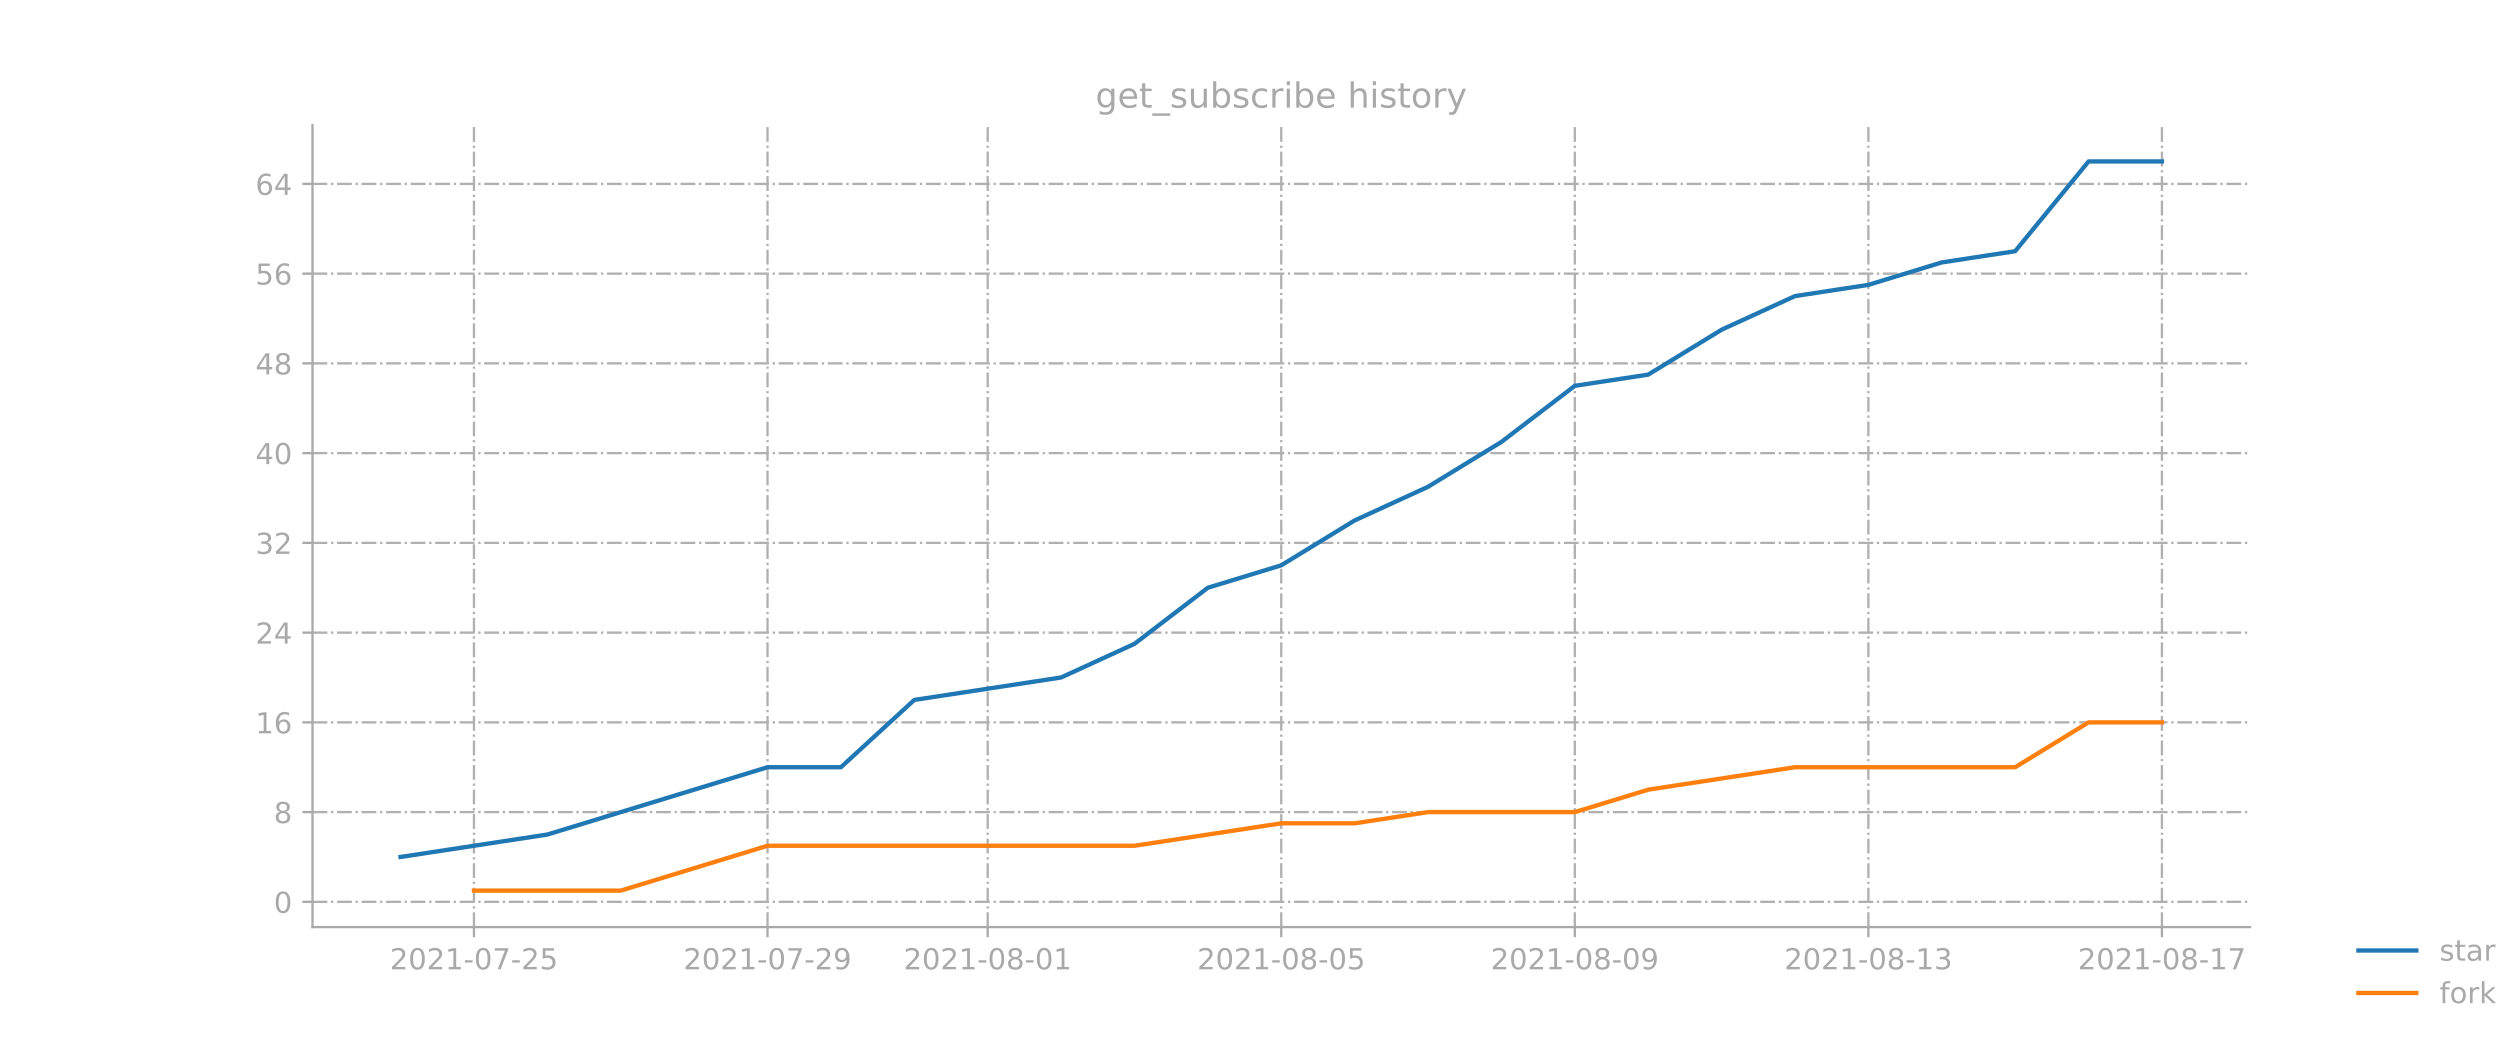
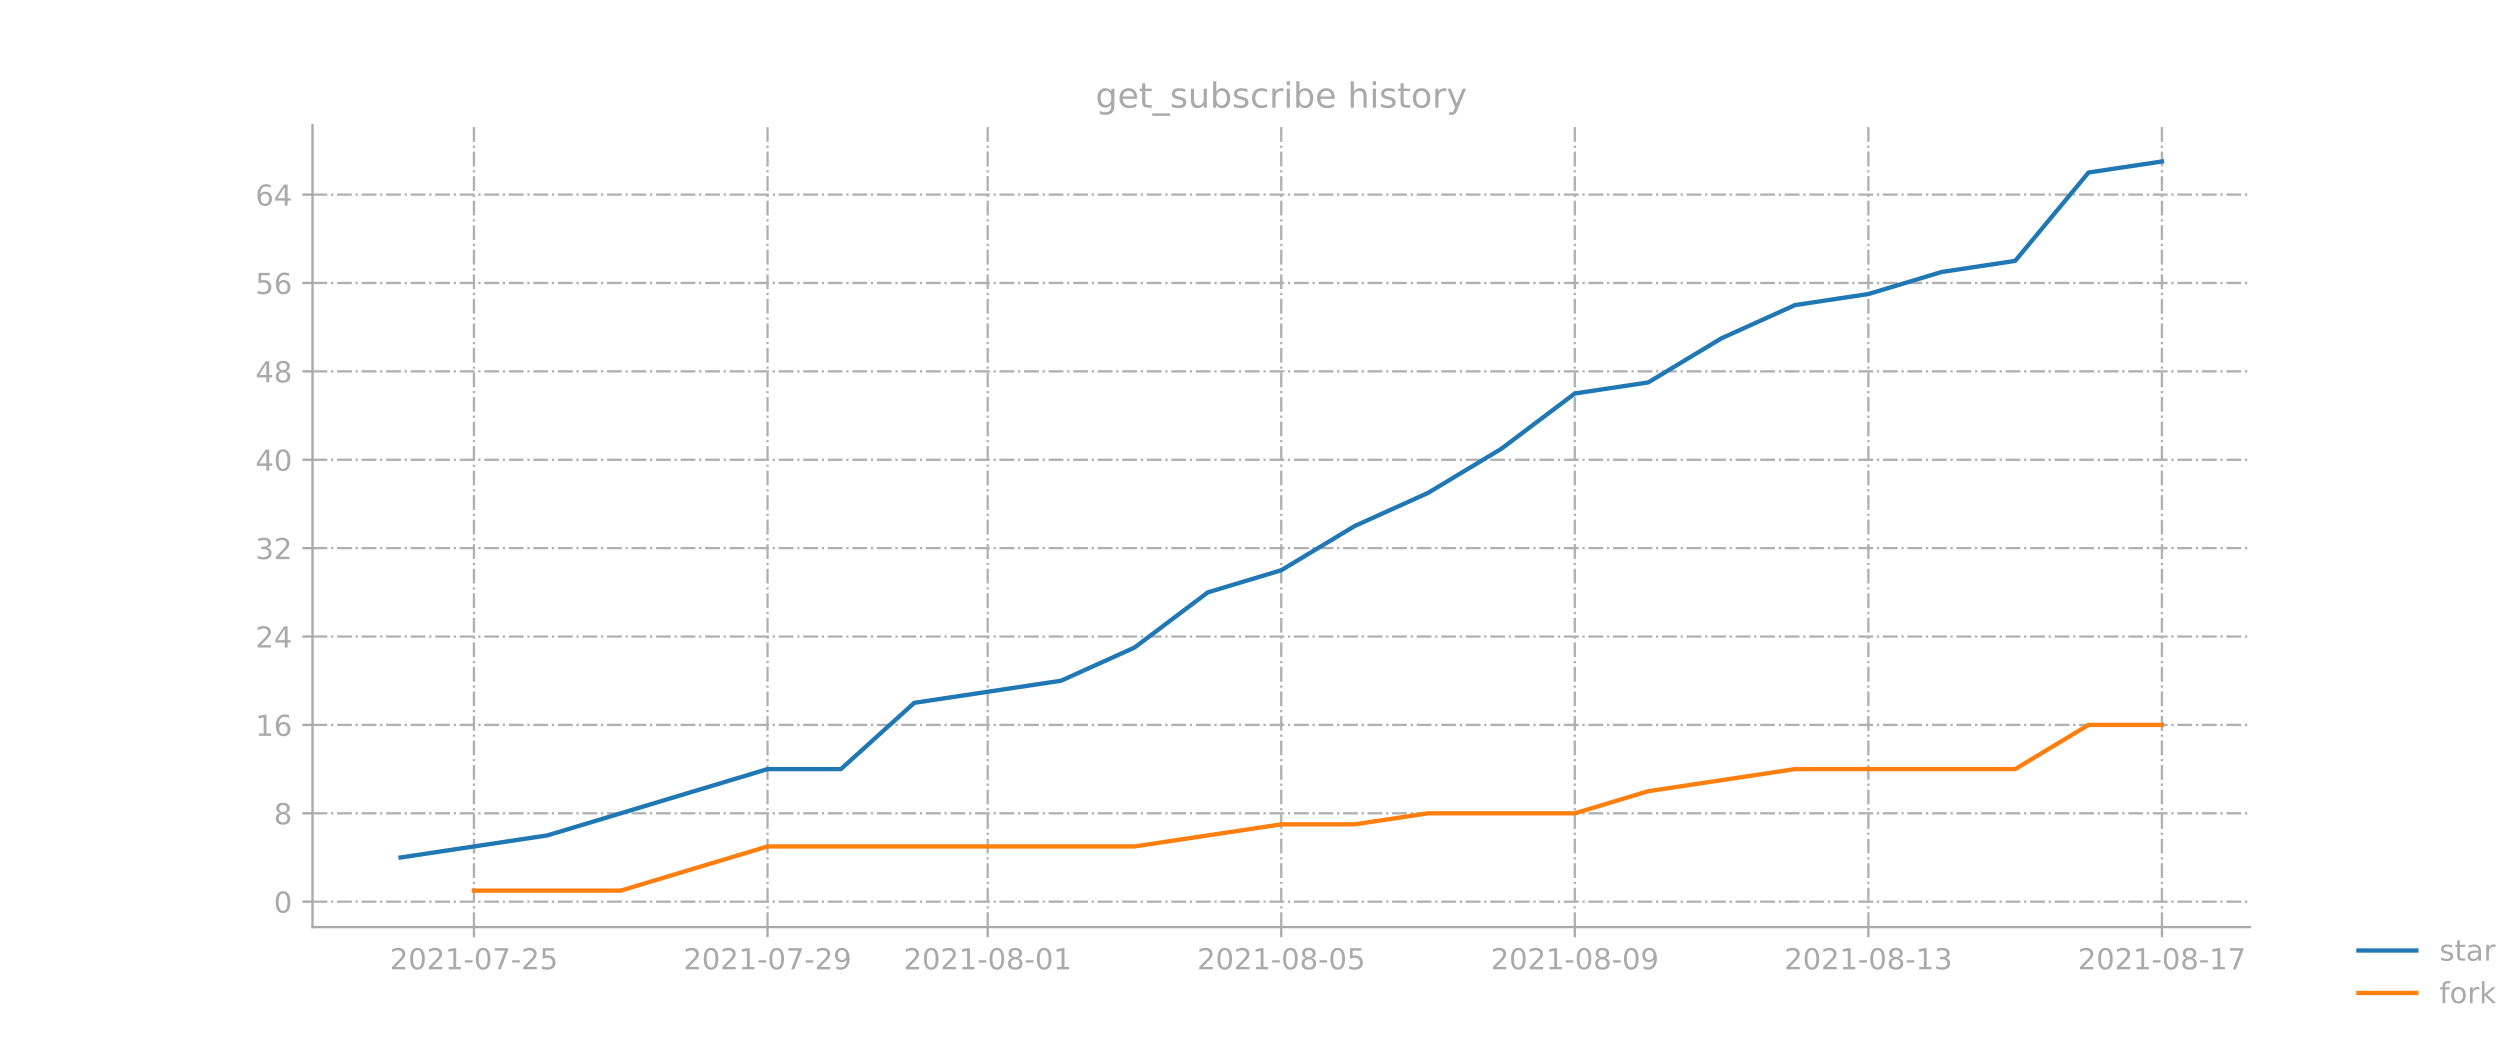
<svg xmlns="http://www.w3.org/2000/svg" xmlns:xlink="http://www.w3.org/1999/xlink" height="360pt" version="1.1" viewBox="0 0 864 360" width="864pt">
  <defs>
    <style type="text/css">*{stroke-linecap:butt;stroke-linejoin:round;}</style>
  </defs>
  <g id="figure_1">
    <g id="patch_1">
      <path d="M 0 360  L 864 360  L 864 0  L 0 0  z " style="fill:none;opacity:0;" />
    </g>
    <g id="axes_1">
      <g id="patch_2">
        <path d="M 108 320.4  L 777.6 320.4  L 777.6 43.2  L 108 43.2  z " style="fill:none;opacity:0;" />
      </g>
      <g id="matplotlib.axis_1">
        <g id="xtick_1">
          <g id="line2d_1">
-             <path clip-path="url(#p6b47baeb30)" d="M 163.8 320.4  L 163.8 43.2  " style="fill:none;stroke:#b0b0b0;stroke-dasharray:5.12,1.28,0.8,1.28;stroke-dashoffset:0;stroke-width:0.8;" />
+             <path clip-path="url(#pc9c71b99e2)" d="M 163.8 320.4  L 163.8 43.2  " style="fill:none;stroke:#b0b0b0;stroke-dasharray:5.12,1.28,0.8,1.28;stroke-dashoffset:0;stroke-width:0.8;" />
          </g>
          <g id="line2d_2">
            <defs>
-               <path d="M 0 0  L 0 3.5  " id="m89be6cec05" style="stroke:#a9a9a9;stroke-width:0.8;" />
+               <path d="M 0 0  L 0 3.5  " id="m4a6a5d52b1" style="stroke:#a9a9a9;stroke-width:0.8;" />
            </defs>
            <g>
-               <use style="fill:#a9a9a9;stroke:#a9a9a9;stroke-width:0.8;" x="163.8" xlink:href="#m89be6cec05" y="320.4" />
+               <use style="fill:#a9a9a9;stroke:#a9a9a9;stroke-width:0.8;" x="163.8" xlink:href="#m4a6a5d52b1" y="320.4" />
            </g>
          </g>
          <g id="text_1">
            <g style="fill:#a9a9a9;" transform="translate(134.7422 334.9984)scale(0.1 -0.1)">
              <defs>
                <path d="M 1228 531  L 3431 531  L 3431 0  L 469 0  L 469 531  Q 828 903 1448 1529  Q 2069 2156 2228 2338  Q 2531 2678 2651 2914  Q 2772 3150 2772 3378  Q 2772 3750 2511 3984  Q 2250 4219 1831 4219  Q 1534 4219 1204 4116  Q 875 4013 500 3803  L 500 4441  Q 881 4594 1212 4672  Q 1544 4750 1819 4750  Q 2544 4750 2975 4387  Q 3406 4025 3406 3419  Q 3406 3131 3298 2873  Q 3191 2616 2906 2266  Q 2828 2175 2409 1742  Q 1991 1309 1228 531  z " id="DejaVuSans-32" transform="scale(0.015625)" />
                <path d="M 2034 4250  Q 1547 4250 1301 3770  Q 1056 3291 1056 2328  Q 1056 1369 1301 889  Q 1547 409 2034 409  Q 2525 409 2770 889  Q 3016 1369 3016 2328  Q 3016 3291 2770 3770  Q 2525 4250 2034 4250  z M 2034 4750  Q 2819 4750 3233 4129  Q 3647 3509 3647 2328  Q 3647 1150 3233 529  Q 2819 -91 2034 -91  Q 1250 -91 836 529  Q 422 1150 422 2328  Q 422 3509 836 4129  Q 1250 4750 2034 4750  z " id="DejaVuSans-30" transform="scale(0.015625)" />
                <path d="M 794 531  L 1825 531  L 1825 4091  L 703 3866  L 703 4441  L 1819 4666  L 2450 4666  L 2450 531  L 3481 531  L 3481 0  L 794 0  L 794 531  z " id="DejaVuSans-31" transform="scale(0.015625)" />
                <path d="M 313 2009  L 1997 2009  L 1997 1497  L 313 1497  L 313 2009  z " id="DejaVuSans-2d" transform="scale(0.015625)" />
                <path d="M 525 4666  L 3525 4666  L 3525 4397  L 1831 0  L 1172 0  L 2766 4134  L 525 4134  L 525 4666  z " id="DejaVuSans-37" transform="scale(0.015625)" />
                <path d="M 691 4666  L 3169 4666  L 3169 4134  L 1269 4134  L 1269 2991  Q 1406 3038 1543 3061  Q 1681 3084 1819 3084  Q 2600 3084 3056 2656  Q 3513 2228 3513 1497  Q 3513 744 3044 326  Q 2575 -91 1722 -91  Q 1428 -91 1123 -41  Q 819 9 494 109  L 494 744  Q 775 591 1075 516  Q 1375 441 1709 441  Q 2250 441 2565 725  Q 2881 1009 2881 1497  Q 2881 1984 2565 2268  Q 2250 2553 1709 2553  Q 1456 2553 1204 2497  Q 953 2441 691 2322  L 691 4666  z " id="DejaVuSans-35" transform="scale(0.015625)" />
              </defs>
              <use xlink:href="#DejaVuSans-32" />
              <use x="63.623" xlink:href="#DejaVuSans-30" />
              <use x="127.246" xlink:href="#DejaVuSans-32" />
              <use x="190.869" xlink:href="#DejaVuSans-31" />
              <use x="254.492" xlink:href="#DejaVuSans-2d" />
              <use x="290.576" xlink:href="#DejaVuSans-30" />
              <use x="354.199" xlink:href="#DejaVuSans-37" />
              <use x="417.822" xlink:href="#DejaVuSans-2d" />
              <use x="453.906" xlink:href="#DejaVuSans-32" />
              <use x="517.529" xlink:href="#DejaVuSans-35" />
            </g>
          </g>
        </g>
        <g id="xtick_2">
          <g id="line2d_3">
-             <path clip-path="url(#p6b47baeb30)" d="M 265.255 320.4  L 265.255 43.2  " style="fill:none;stroke:#b0b0b0;stroke-dasharray:5.12,1.28,0.8,1.28;stroke-dashoffset:0;stroke-width:0.8;" />
+             <path clip-path="url(#pc9c71b99e2)" d="M 265.255 320.4  L 265.255 43.2  " style="fill:none;stroke:#b0b0b0;stroke-dasharray:5.12,1.28,0.8,1.28;stroke-dashoffset:0;stroke-width:0.8;" />
          </g>
          <g id="line2d_4">
            <g>
-               <use style="fill:#a9a9a9;stroke:#a9a9a9;stroke-width:0.8;" x="265.255" xlink:href="#m89be6cec05" y="320.4" />
+               <use style="fill:#a9a9a9;stroke:#a9a9a9;stroke-width:0.8;" x="265.255" xlink:href="#m4a6a5d52b1" y="320.4" />
            </g>
          </g>
          <g id="text_2">
            <g style="fill:#a9a9a9;" transform="translate(236.1967 334.9984)scale(0.1 -0.1)">
              <defs>
                <path d="M 703 97  L 703 672  Q 941 559 1184 500  Q 1428 441 1663 441  Q 2288 441 2617 861  Q 2947 1281 2994 2138  Q 2813 1869 2534 1725  Q 2256 1581 1919 1581  Q 1219 1581 811 2004  Q 403 2428 403 3163  Q 403 3881 828 4315  Q 1253 4750 1959 4750  Q 2769 4750 3195 4129  Q 3622 3509 3622 2328  Q 3622 1225 3098 567  Q 2575 -91 1691 -91  Q 1453 -91 1209 -44  Q 966 3 703 97  z M 1959 2075  Q 2384 2075 2632 2365  Q 2881 2656 2881 3163  Q 2881 3666 2632 3958  Q 2384 4250 1959 4250  Q 1534 4250 1286 3958  Q 1038 3666 1038 3163  Q 1038 2656 1286 2365  Q 1534 2075 1959 2075  z " id="DejaVuSans-39" transform="scale(0.015625)" />
              </defs>
              <use xlink:href="#DejaVuSans-32" />
              <use x="63.623" xlink:href="#DejaVuSans-30" />
              <use x="127.246" xlink:href="#DejaVuSans-32" />
              <use x="190.869" xlink:href="#DejaVuSans-31" />
              <use x="254.492" xlink:href="#DejaVuSans-2d" />
              <use x="290.576" xlink:href="#DejaVuSans-30" />
              <use x="354.199" xlink:href="#DejaVuSans-37" />
              <use x="417.822" xlink:href="#DejaVuSans-2d" />
              <use x="453.906" xlink:href="#DejaVuSans-32" />
              <use x="517.529" xlink:href="#DejaVuSans-39" />
            </g>
          </g>
        </g>
        <g id="xtick_3">
          <g id="line2d_5">
-             <path clip-path="url(#p6b47baeb30)" d="M 341.345 320.4  L 341.345 43.2  " style="fill:none;stroke:#b0b0b0;stroke-dasharray:5.12,1.28,0.8,1.28;stroke-dashoffset:0;stroke-width:0.8;" />
+             <path clip-path="url(#pc9c71b99e2)" d="M 341.345 320.4  L 341.345 43.2  " style="fill:none;stroke:#b0b0b0;stroke-dasharray:5.12,1.28,0.8,1.28;stroke-dashoffset:0;stroke-width:0.8;" />
          </g>
          <g id="line2d_6">
            <g>
-               <use style="fill:#a9a9a9;stroke:#a9a9a9;stroke-width:0.8;" x="341.345" xlink:href="#m89be6cec05" y="320.4" />
+               <use style="fill:#a9a9a9;stroke:#a9a9a9;stroke-width:0.8;" x="341.345" xlink:href="#m4a6a5d52b1" y="320.4" />
            </g>
          </g>
          <g id="text_3">
            <g style="fill:#a9a9a9;" transform="translate(312.2876 334.9984)scale(0.1 -0.1)">
              <defs>
                <path d="M 2034 2216  Q 1584 2216 1326 1975  Q 1069 1734 1069 1313  Q 1069 891 1326 650  Q 1584 409 2034 409  Q 2484 409 2743 651  Q 3003 894 3003 1313  Q 3003 1734 2745 1975  Q 2488 2216 2034 2216  z M 1403 2484  Q 997 2584 770 2862  Q 544 3141 544 3541  Q 544 4100 942 4425  Q 1341 4750 2034 4750  Q 2731 4750 3128 4425  Q 3525 4100 3525 3541  Q 3525 3141 3298 2862  Q 3072 2584 2669 2484  Q 3125 2378 3379 2068  Q 3634 1759 3634 1313  Q 3634 634 3220 271  Q 2806 -91 2034 -91  Q 1263 -91 848 271  Q 434 634 434 1313  Q 434 1759 690 2068  Q 947 2378 1403 2484  z M 1172 3481  Q 1172 3119 1398 2916  Q 1625 2713 2034 2713  Q 2441 2713 2670 2916  Q 2900 3119 2900 3481  Q 2900 3844 2670 4047  Q 2441 4250 2034 4250  Q 1625 4250 1398 4047  Q 1172 3844 1172 3481  z " id="DejaVuSans-38" transform="scale(0.015625)" />
              </defs>
              <use xlink:href="#DejaVuSans-32" />
              <use x="63.623" xlink:href="#DejaVuSans-30" />
              <use x="127.246" xlink:href="#DejaVuSans-32" />
              <use x="190.869" xlink:href="#DejaVuSans-31" />
              <use x="254.492" xlink:href="#DejaVuSans-2d" />
              <use x="290.576" xlink:href="#DejaVuSans-30" />
              <use x="354.199" xlink:href="#DejaVuSans-38" />
              <use x="417.822" xlink:href="#DejaVuSans-2d" />
              <use x="453.906" xlink:href="#DejaVuSans-30" />
              <use x="517.529" xlink:href="#DejaVuSans-31" />
            </g>
          </g>
        </g>
        <g id="xtick_4">
          <g id="line2d_7">
-             <path clip-path="url(#p6b47baeb30)" d="M 442.8 320.4  L 442.8 43.2  " style="fill:none;stroke:#b0b0b0;stroke-dasharray:5.12,1.28,0.8,1.28;stroke-dashoffset:0;stroke-width:0.8;" />
+             <path clip-path="url(#pc9c71b99e2)" d="M 442.8 320.4  L 442.8 43.2  " style="fill:none;stroke:#b0b0b0;stroke-dasharray:5.12,1.28,0.8,1.28;stroke-dashoffset:0;stroke-width:0.8;" />
          </g>
          <g id="line2d_8">
            <g>
-               <use style="fill:#a9a9a9;stroke:#a9a9a9;stroke-width:0.8;" x="442.8" xlink:href="#m89be6cec05" y="320.4" />
+               <use style="fill:#a9a9a9;stroke:#a9a9a9;stroke-width:0.8;" x="442.8" xlink:href="#m4a6a5d52b1" y="320.4" />
            </g>
          </g>
          <g id="text_4">
            <g style="fill:#a9a9a9;" transform="translate(413.7422 334.9984)scale(0.1 -0.1)">
              <use xlink:href="#DejaVuSans-32" />
              <use x="63.623" xlink:href="#DejaVuSans-30" />
              <use x="127.246" xlink:href="#DejaVuSans-32" />
              <use x="190.869" xlink:href="#DejaVuSans-31" />
              <use x="254.492" xlink:href="#DejaVuSans-2d" />
              <use x="290.576" xlink:href="#DejaVuSans-30" />
              <use x="354.199" xlink:href="#DejaVuSans-38" />
              <use x="417.822" xlink:href="#DejaVuSans-2d" />
              <use x="453.906" xlink:href="#DejaVuSans-30" />
              <use x="517.529" xlink:href="#DejaVuSans-35" />
            </g>
          </g>
        </g>
        <g id="xtick_5">
          <g id="line2d_9">
-             <path clip-path="url(#p6b47baeb30)" d="M 544.255 320.4  L 544.255 43.2  " style="fill:none;stroke:#b0b0b0;stroke-dasharray:5.12,1.28,0.8,1.28;stroke-dashoffset:0;stroke-width:0.8;" />
+             <path clip-path="url(#pc9c71b99e2)" d="M 544.255 320.4  L 544.255 43.2  " style="fill:none;stroke:#b0b0b0;stroke-dasharray:5.12,1.28,0.8,1.28;stroke-dashoffset:0;stroke-width:0.8;" />
          </g>
          <g id="line2d_10">
            <g>
-               <use style="fill:#a9a9a9;stroke:#a9a9a9;stroke-width:0.8;" x="544.255" xlink:href="#m89be6cec05" y="320.4" />
+               <use style="fill:#a9a9a9;stroke:#a9a9a9;stroke-width:0.8;" x="544.255" xlink:href="#m4a6a5d52b1" y="320.4" />
            </g>
          </g>
          <g id="text_5">
            <g style="fill:#a9a9a9;" transform="translate(515.1967 334.9984)scale(0.1 -0.1)">
              <use xlink:href="#DejaVuSans-32" />
              <use x="63.623" xlink:href="#DejaVuSans-30" />
              <use x="127.246" xlink:href="#DejaVuSans-32" />
              <use x="190.869" xlink:href="#DejaVuSans-31" />
              <use x="254.492" xlink:href="#DejaVuSans-2d" />
              <use x="290.576" xlink:href="#DejaVuSans-30" />
              <use x="354.199" xlink:href="#DejaVuSans-38" />
              <use x="417.822" xlink:href="#DejaVuSans-2d" />
              <use x="453.906" xlink:href="#DejaVuSans-30" />
              <use x="517.529" xlink:href="#DejaVuSans-39" />
            </g>
          </g>
        </g>
        <g id="xtick_6">
          <g id="line2d_11">
-             <path clip-path="url(#p6b47baeb30)" d="M 645.709 320.4  L 645.709 43.2  " style="fill:none;stroke:#b0b0b0;stroke-dasharray:5.12,1.28,0.8,1.28;stroke-dashoffset:0;stroke-width:0.8;" />
+             <path clip-path="url(#pc9c71b99e2)" d="M 645.709 320.4  L 645.709 43.2  " style="fill:none;stroke:#b0b0b0;stroke-dasharray:5.12,1.28,0.8,1.28;stroke-dashoffset:0;stroke-width:0.8;" />
          </g>
          <g id="line2d_12">
            <g>
-               <use style="fill:#a9a9a9;stroke:#a9a9a9;stroke-width:0.8;" x="645.709" xlink:href="#m89be6cec05" y="320.4" />
+               <use style="fill:#a9a9a9;stroke:#a9a9a9;stroke-width:0.8;" x="645.709" xlink:href="#m4a6a5d52b1" y="320.4" />
            </g>
          </g>
          <g id="text_6">
            <g style="fill:#a9a9a9;" transform="translate(616.6513 334.9984)scale(0.1 -0.1)">
              <defs>
                <path d="M 2597 2516  Q 3050 2419 3304 2112  Q 3559 1806 3559 1356  Q 3559 666 3084 287  Q 2609 -91 1734 -91  Q 1441 -91 1130 -33  Q 819 25 488 141  L 488 750  Q 750 597 1062 519  Q 1375 441 1716 441  Q 2309 441 2620 675  Q 2931 909 2931 1356  Q 2931 1769 2642 2001  Q 2353 2234 1838 2234  L 1294 2234  L 1294 2753  L 1863 2753  Q 2328 2753 2575 2939  Q 2822 3125 2822 3475  Q 2822 3834 2567 4026  Q 2313 4219 1838 4219  Q 1578 4219 1281 4162  Q 984 4106 628 3988  L 628 4550  Q 988 4650 1302 4700  Q 1616 4750 1894 4750  Q 2613 4750 3031 4423  Q 3450 4097 3450 3541  Q 3450 3153 3228 2886  Q 3006 2619 2597 2516  z " id="DejaVuSans-33" transform="scale(0.015625)" />
              </defs>
              <use xlink:href="#DejaVuSans-32" />
              <use x="63.623" xlink:href="#DejaVuSans-30" />
              <use x="127.246" xlink:href="#DejaVuSans-32" />
              <use x="190.869" xlink:href="#DejaVuSans-31" />
              <use x="254.492" xlink:href="#DejaVuSans-2d" />
              <use x="290.576" xlink:href="#DejaVuSans-30" />
              <use x="354.199" xlink:href="#DejaVuSans-38" />
              <use x="417.822" xlink:href="#DejaVuSans-2d" />
              <use x="453.906" xlink:href="#DejaVuSans-31" />
              <use x="517.529" xlink:href="#DejaVuSans-33" />
            </g>
          </g>
        </g>
        <g id="xtick_7">
          <g id="line2d_13">
-             <path clip-path="url(#p6b47baeb30)" d="M 747.164 320.4  L 747.164 43.2  " style="fill:none;stroke:#b0b0b0;stroke-dasharray:5.12,1.28,0.8,1.28;stroke-dashoffset:0;stroke-width:0.8;" />
+             <path clip-path="url(#pc9c71b99e2)" d="M 747.164 320.4  L 747.164 43.2  " style="fill:none;stroke:#b0b0b0;stroke-dasharray:5.12,1.28,0.8,1.28;stroke-dashoffset:0;stroke-width:0.8;" />
          </g>
          <g id="line2d_14">
            <g>
-               <use style="fill:#a9a9a9;stroke:#a9a9a9;stroke-width:0.8;" x="747.164" xlink:href="#m89be6cec05" y="320.4" />
+               <use style="fill:#a9a9a9;stroke:#a9a9a9;stroke-width:0.8;" x="747.164" xlink:href="#m4a6a5d52b1" y="320.4" />
            </g>
          </g>
          <g id="text_7">
            <g style="fill:#a9a9a9;" transform="translate(718.1058 334.9984)scale(0.1 -0.1)">
              <use xlink:href="#DejaVuSans-32" />
              <use x="63.623" xlink:href="#DejaVuSans-30" />
              <use x="127.246" xlink:href="#DejaVuSans-32" />
              <use x="190.869" xlink:href="#DejaVuSans-31" />
              <use x="254.492" xlink:href="#DejaVuSans-2d" />
              <use x="290.576" xlink:href="#DejaVuSans-30" />
              <use x="354.199" xlink:href="#DejaVuSans-38" />
              <use x="417.822" xlink:href="#DejaVuSans-2d" />
              <use x="453.906" xlink:href="#DejaVuSans-31" />
              <use x="517.529" xlink:href="#DejaVuSans-37" />
            </g>
          </g>
        </g>
      </g>
      <g id="matplotlib.axis_2">
        <g id="ytick_1">
          <g id="line2d_15">
-             <path clip-path="url(#p6b47baeb30)" d="M 108 311.677  L 777.6 311.677  " style="fill:none;stroke:#b0b0b0;stroke-dasharray:5.12,1.28,0.8,1.28;stroke-dashoffset:0;stroke-width:0.8;" />
+             <path clip-path="url(#pc9c71b99e2)" d="M 108 311.618  L 777.6 311.618  " style="fill:none;stroke:#b0b0b0;stroke-dasharray:5.12,1.28,0.8,1.28;stroke-dashoffset:0;stroke-width:0.8;" />
          </g>
          <g id="line2d_16">
            <defs>
-               <path d="M 0 0  L -3.5 0  " id="m57a8f502e9" style="stroke:#a9a9a9;stroke-width:0.8;" />
+               <path d="M 0 0  L -3.5 0  " id="m9a37a97849" style="stroke:#a9a9a9;stroke-width:0.8;" />
            </defs>
            <g>
-               <use style="fill:#a9a9a9;stroke:#a9a9a9;stroke-width:0.8;" x="108" xlink:href="#m57a8f502e9" y="311.677" />
+               <use style="fill:#a9a9a9;stroke:#a9a9a9;stroke-width:0.8;" x="108" xlink:href="#m9a37a97849" y="311.618" />
            </g>
          </g>
          <g id="text_8">
-             <g style="fill:#a9a9a9;" transform="translate(94.6375 315.4761)scale(0.1 -0.1)">
+             <g style="fill:#a9a9a9;" transform="translate(94.6375 315.4174)scale(0.1 -0.1)">
              <use xlink:href="#DejaVuSans-30" />
            </g>
          </g>
        </g>
        <g id="ytick_2">
          <g id="line2d_17">
-             <path clip-path="url(#p6b47baeb30)" d="M 108 280.662  L 777.6 280.662  " style="fill:none;stroke:#b0b0b0;stroke-dasharray:5.12,1.28,0.8,1.28;stroke-dashoffset:0;stroke-width:0.8;" />
+             <path clip-path="url(#pc9c71b99e2)" d="M 108 281.073  L 777.6 281.073  " style="fill:none;stroke:#b0b0b0;stroke-dasharray:5.12,1.28,0.8,1.28;stroke-dashoffset:0;stroke-width:0.8;" />
          </g>
          <g id="line2d_18">
            <g>
-               <use style="fill:#a9a9a9;stroke:#a9a9a9;stroke-width:0.8;" x="108" xlink:href="#m57a8f502e9" y="280.662" />
+               <use style="fill:#a9a9a9;stroke:#a9a9a9;stroke-width:0.8;" x="108" xlink:href="#m9a37a97849" y="281.073" />
            </g>
          </g>
          <g id="text_9">
-             <g style="fill:#a9a9a9;" transform="translate(94.6375 284.4608)scale(0.1 -0.1)">
+             <g style="fill:#a9a9a9;" transform="translate(94.6375 284.8719)scale(0.1 -0.1)">
              <use xlink:href="#DejaVuSans-38" />
            </g>
          </g>
        </g>
        <g id="ytick_3">
          <g id="line2d_19">
-             <path clip-path="url(#p6b47baeb30)" d="M 108 249.646  L 777.6 249.646  " style="fill:none;stroke:#b0b0b0;stroke-dasharray:5.12,1.28,0.8,1.28;stroke-dashoffset:0;stroke-width:0.8;" />
+             <path clip-path="url(#pc9c71b99e2)" d="M 108 250.527  L 777.6 250.527  " style="fill:none;stroke:#b0b0b0;stroke-dasharray:5.12,1.28,0.8,1.28;stroke-dashoffset:0;stroke-width:0.8;" />
          </g>
          <g id="line2d_20">
            <g>
-               <use style="fill:#a9a9a9;stroke:#a9a9a9;stroke-width:0.8;" x="108" xlink:href="#m57a8f502e9" y="249.646" />
+               <use style="fill:#a9a9a9;stroke:#a9a9a9;stroke-width:0.8;" x="108" xlink:href="#m9a37a97849" y="250.527" />
            </g>
          </g>
          <g id="text_10">
-             <g style="fill:#a9a9a9;" transform="translate(88.275 253.4454)scale(0.1 -0.1)">
+             <g style="fill:#a9a9a9;" transform="translate(88.275 254.3265)scale(0.1 -0.1)">
              <defs>
                <path d="M 2113 2584  Q 1688 2584 1439 2293  Q 1191 2003 1191 1497  Q 1191 994 1439 701  Q 1688 409 2113 409  Q 2538 409 2786 701  Q 3034 994 3034 1497  Q 3034 2003 2786 2293  Q 2538 2584 2113 2584  z M 3366 4563  L 3366 3988  Q 3128 4100 2886 4159  Q 2644 4219 2406 4219  Q 1781 4219 1451 3797  Q 1122 3375 1075 2522  Q 1259 2794 1537 2939  Q 1816 3084 2150 3084  Q 2853 3084 3261 2657  Q 3669 2231 3669 1497  Q 3669 778 3244 343  Q 2819 -91 2113 -91  Q 1303 -91 875 529  Q 447 1150 447 2328  Q 447 3434 972 4092  Q 1497 4750 2381 4750  Q 2619 4750 2861 4703  Q 3103 4656 3366 4563  z " id="DejaVuSans-36" transform="scale(0.015625)" />
              </defs>
              <use xlink:href="#DejaVuSans-31" />
              <use x="63.623" xlink:href="#DejaVuSans-36" />
            </g>
          </g>
        </g>
        <g id="ytick_4">
          <g id="line2d_21">
-             <path clip-path="url(#p6b47baeb30)" d="M 108 218.631  L 777.6 218.631  " style="fill:none;stroke:#b0b0b0;stroke-dasharray:5.12,1.28,0.8,1.28;stroke-dashoffset:0;stroke-width:0.8;" />
+             <path clip-path="url(#pc9c71b99e2)" d="M 108 219.982  L 777.6 219.982  " style="fill:none;stroke:#b0b0b0;stroke-dasharray:5.12,1.28,0.8,1.28;stroke-dashoffset:0;stroke-width:0.8;" />
          </g>
          <g id="line2d_22">
            <g>
-               <use style="fill:#a9a9a9;stroke:#a9a9a9;stroke-width:0.8;" x="108" xlink:href="#m57a8f502e9" y="218.631" />
+               <use style="fill:#a9a9a9;stroke:#a9a9a9;stroke-width:0.8;" x="108" xlink:href="#m9a37a97849" y="219.982" />
            </g>
          </g>
          <g id="text_11">
-             <g style="fill:#a9a9a9;" transform="translate(88.275 222.43)scale(0.1 -0.1)">
+             <g style="fill:#a9a9a9;" transform="translate(88.275 223.781)scale(0.1 -0.1)">
              <defs>
                <path d="M 2419 4116  L 825 1625  L 2419 1625  L 2419 4116  z M 2253 4666  L 3047 4666  L 3047 1625  L 3713 1625  L 3713 1100  L 3047 1100  L 3047 0  L 2419 0  L 2419 1100  L 313 1100  L 313 1709  L 2253 4666  z " id="DejaVuSans-34" transform="scale(0.015625)" />
              </defs>
              <use xlink:href="#DejaVuSans-32" />
              <use x="63.623" xlink:href="#DejaVuSans-34" />
            </g>
          </g>
        </g>
        <g id="ytick_5">
          <g id="line2d_23">
-             <path clip-path="url(#p6b47baeb30)" d="M 108 187.615  L 777.6 187.615  " style="fill:none;stroke:#b0b0b0;stroke-dasharray:5.12,1.28,0.8,1.28;stroke-dashoffset:0;stroke-width:0.8;" />
+             <path clip-path="url(#pc9c71b99e2)" d="M 108 189.436  L 777.6 189.436  " style="fill:none;stroke:#b0b0b0;stroke-dasharray:5.12,1.28,0.8,1.28;stroke-dashoffset:0;stroke-width:0.8;" />
          </g>
          <g id="line2d_24">
            <g>
-               <use style="fill:#a9a9a9;stroke:#a9a9a9;stroke-width:0.8;" x="108" xlink:href="#m57a8f502e9" y="187.615" />
+               <use style="fill:#a9a9a9;stroke:#a9a9a9;stroke-width:0.8;" x="108" xlink:href="#m9a37a97849" y="189.436" />
            </g>
          </g>
          <g id="text_12">
-             <g style="fill:#a9a9a9;" transform="translate(88.275 191.4146)scale(0.1 -0.1)">
+             <g style="fill:#a9a9a9;" transform="translate(88.275 193.2356)scale(0.1 -0.1)">
              <use xlink:href="#DejaVuSans-33" />
              <use x="63.623" xlink:href="#DejaVuSans-32" />
            </g>
          </g>
        </g>
        <g id="ytick_6">
          <g id="line2d_25">
-             <path clip-path="url(#p6b47baeb30)" d="M 108 156.6  L 777.6 156.6  " style="fill:none;stroke:#b0b0b0;stroke-dasharray:5.12,1.28,0.8,1.28;stroke-dashoffset:0;stroke-width:0.8;" />
+             <path clip-path="url(#pc9c71b99e2)" d="M 108 158.891  L 777.6 158.891  " style="fill:none;stroke:#b0b0b0;stroke-dasharray:5.12,1.28,0.8,1.28;stroke-dashoffset:0;stroke-width:0.8;" />
          </g>
          <g id="line2d_26">
            <g>
-               <use style="fill:#a9a9a9;stroke:#a9a9a9;stroke-width:0.8;" x="108" xlink:href="#m57a8f502e9" y="156.6" />
+               <use style="fill:#a9a9a9;stroke:#a9a9a9;stroke-width:0.8;" x="108" xlink:href="#m9a37a97849" y="158.891" />
            </g>
          </g>
          <g id="text_13">
-             <g style="fill:#a9a9a9;" transform="translate(88.275 160.3992)scale(0.1 -0.1)">
+             <g style="fill:#a9a9a9;" transform="translate(88.275 162.6901)scale(0.1 -0.1)">
              <use xlink:href="#DejaVuSans-34" />
              <use x="63.623" xlink:href="#DejaVuSans-30" />
            </g>
          </g>
        </g>
        <g id="ytick_7">
          <g id="line2d_27">
-             <path clip-path="url(#p6b47baeb30)" d="M 108 125.585  L 777.6 125.585  " style="fill:none;stroke:#b0b0b0;stroke-dasharray:5.12,1.28,0.8,1.28;stroke-dashoffset:0;stroke-width:0.8;" />
+             <path clip-path="url(#pc9c71b99e2)" d="M 108 128.345  L 777.6 128.345  " style="fill:none;stroke:#b0b0b0;stroke-dasharray:5.12,1.28,0.8,1.28;stroke-dashoffset:0;stroke-width:0.8;" />
          </g>
          <g id="line2d_28">
            <g>
-               <use style="fill:#a9a9a9;stroke:#a9a9a9;stroke-width:0.8;" x="108" xlink:href="#m57a8f502e9" y="125.585" />
+               <use style="fill:#a9a9a9;stroke:#a9a9a9;stroke-width:0.8;" x="108" xlink:href="#m9a37a97849" y="128.345" />
            </g>
          </g>
          <g id="text_14">
-             <g style="fill:#a9a9a9;" transform="translate(88.275 129.3838)scale(0.1 -0.1)">
+             <g style="fill:#a9a9a9;" transform="translate(88.275 132.1447)scale(0.1 -0.1)">
              <use xlink:href="#DejaVuSans-34" />
              <use x="63.623" xlink:href="#DejaVuSans-38" />
            </g>
          </g>
        </g>
        <g id="ytick_8">
          <g id="line2d_29">
-             <path clip-path="url(#p6b47baeb30)" d="M 108 94.569  L 777.6 94.569  " style="fill:none;stroke:#b0b0b0;stroke-dasharray:5.12,1.28,0.8,1.28;stroke-dashoffset:0;stroke-width:0.8;" />
+             <path clip-path="url(#pc9c71b99e2)" d="M 108 97.8  L 777.6 97.8  " style="fill:none;stroke:#b0b0b0;stroke-dasharray:5.12,1.28,0.8,1.28;stroke-dashoffset:0;stroke-width:0.8;" />
          </g>
          <g id="line2d_30">
            <g>
-               <use style="fill:#a9a9a9;stroke:#a9a9a9;stroke-width:0.8;" x="108" xlink:href="#m57a8f502e9" y="94.569" />
+               <use style="fill:#a9a9a9;stroke:#a9a9a9;stroke-width:0.8;" x="108" xlink:href="#m9a37a97849" y="97.8" />
            </g>
          </g>
          <g id="text_15">
-             <g style="fill:#a9a9a9;" transform="translate(88.275 98.36845)scale(0.1 -0.1)">
+             <g style="fill:#a9a9a9;" transform="translate(88.275 101.5992)scale(0.1 -0.1)">
              <use xlink:href="#DejaVuSans-35" />
              <use x="63.623" xlink:href="#DejaVuSans-36" />
            </g>
          </g>
        </g>
        <g id="ytick_9">
          <g id="line2d_31">
-             <path clip-path="url(#p6b47baeb30)" d="M 108 63.554  L 777.6 63.554  " style="fill:none;stroke:#b0b0b0;stroke-dasharray:5.12,1.28,0.8,1.28;stroke-dashoffset:0;stroke-width:0.8;" />
+             <path clip-path="url(#pc9c71b99e2)" d="M 108 67.255  L 777.6 67.255  " style="fill:none;stroke:#b0b0b0;stroke-dasharray:5.12,1.28,0.8,1.28;stroke-dashoffset:0;stroke-width:0.8;" />
          </g>
          <g id="line2d_32">
            <g>
-               <use style="fill:#a9a9a9;stroke:#a9a9a9;stroke-width:0.8;" x="108" xlink:href="#m57a8f502e9" y="63.554" />
+               <use style="fill:#a9a9a9;stroke:#a9a9a9;stroke-width:0.8;" x="108" xlink:href="#m9a37a97849" y="67.255" />
            </g>
          </g>
          <g id="text_16">
-             <g style="fill:#a9a9a9;" transform="translate(88.275 67.35307)scale(0.1 -0.1)">
+             <g style="fill:#a9a9a9;" transform="translate(88.275 71.05376)scale(0.1 -0.1)">
              <use xlink:href="#DejaVuSans-36" />
              <use x="63.623" xlink:href="#DejaVuSans-34" />
            </g>
          </g>
        </g>
      </g>
      <g id="line2d_33">
-         <path clip-path="url(#p6b47baeb30)" d="M 138.436 296.169  L 163.8 292.292  L 189.164 288.415  L 214.527 280.662  L 239.891 272.908  L 265.255 265.154  L 290.618 265.154  L 315.982 241.892  L 341.345 238.015  L 366.709 234.138  L 392.073 222.508  L 417.436 203.123  L 442.8 195.369  L 468.164 179.862  L 493.527 168.231  L 518.891 152.723  L 544.255 133.338  L 569.618 129.462  L 594.982 113.954  L 620.345 102.323  L 645.709 98.446  L 671.073 90.692  L 696.436 86.815  L 721.8 55.8  L 747.164 55.8  " style="fill:none;stroke:#1f77b4;stroke-linecap:square;stroke-width:1.5;" />
+         <path clip-path="url(#pc9c71b99e2)" d="M 138.436 296.345  L 163.8 292.527  L 189.164 288.709  L 214.527 281.073  L 239.891 273.436  L 265.255 265.8  L 290.618 265.8  L 315.982 242.891  L 341.345 239.073  L 366.709 235.255  L 392.073 223.8  L 417.436 204.709  L 442.8 197.073  L 468.164 181.8  L 493.527 170.345  L 518.891 155.073  L 544.255 135.982  L 569.618 132.164  L 594.982 116.891  L 620.345 105.436  L 645.709 101.618  L 671.073 93.982  L 696.436 90.164  L 721.8 59.618  L 747.164 55.8  " style="fill:none;stroke:#1f77b4;stroke-linecap:square;stroke-width:1.5;" />
      </g>
      <g id="line2d_34">
-         <path clip-path="url(#p6b47baeb30)" d="M 163.8 307.8  L 189.164 307.8  L 214.527 307.8  L 239.891 300.046  L 265.255 292.292  L 290.618 292.292  L 315.982 292.292  L 341.345 292.292  L 366.709 292.292  L 392.073 292.292  L 417.436 288.415  L 442.8 284.538  L 468.164 284.538  L 493.527 280.662  L 518.891 280.662  L 544.255 280.662  L 569.618 272.908  L 594.982 269.031  L 620.345 265.154  L 645.709 265.154  L 671.073 265.154  L 696.436 265.154  L 721.8 249.646  L 747.164 249.646  " style="fill:none;stroke:#ff7f0e;stroke-linecap:square;stroke-width:1.5;" />
+         <path clip-path="url(#pc9c71b99e2)" d="M 163.8 307.8  L 189.164 307.8  L 214.527 307.8  L 239.891 300.164  L 265.255 292.527  L 290.618 292.527  L 315.982 292.527  L 341.345 292.527  L 366.709 292.527  L 392.073 292.527  L 417.436 288.709  L 442.8 284.891  L 468.164 284.891  L 493.527 281.073  L 518.891 281.073  L 544.255 281.073  L 569.618 273.436  L 594.982 269.618  L 620.345 265.8  L 645.709 265.8  L 671.073 265.8  L 696.436 265.8  L 721.8 250.527  L 747.164 250.527  " style="fill:none;stroke:#ff7f0e;stroke-linecap:square;stroke-width:1.5;" />
      </g>
      <g id="patch_3">
        <path d="M 108 320.4  L 108 43.2  " style="fill:none;stroke:#a9a9a9;stroke-linecap:square;stroke-linejoin:miter;stroke-width:0.8;" />
      </g>
      <g id="patch_4">
        <path d="M 777.6 320.4  L 777.6 43.2  " style="fill:none;" />
      </g>
      <g id="patch_5">
        <path d="M 108 320.4  L 777.6 320.4  " style="fill:none;stroke:#a9a9a9;stroke-linecap:square;stroke-linejoin:miter;stroke-width:0.8;" />
      </g>
      <g id="patch_6">
        <path d="M 108 43.2  L 777.6 43.2  " style="fill:none;" />
      </g>
      <g id="text_17">
        <g style="fill:#a9a9a9;" transform="translate(378.6075 37.2)scale(0.12 -0.12)">
          <defs>
            <path d="M 2906 1791  Q 2906 2416 2648 2759  Q 2391 3103 1925 3103  Q 1463 3103 1205 2759  Q 947 2416 947 1791  Q 947 1169 1205 825  Q 1463 481 1925 481  Q 2391 481 2648 825  Q 2906 1169 2906 1791  z M 3481 434  Q 3481 -459 3084 -895  Q 2688 -1331 1869 -1331  Q 1566 -1331 1297 -1286  Q 1028 -1241 775 -1147  L 775 -588  Q 1028 -725 1275 -790  Q 1522 -856 1778 -856  Q 2344 -856 2625 -561  Q 2906 -266 2906 331  L 2906 616  Q 2728 306 2450 153  Q 2172 0 1784 0  Q 1141 0 747 490  Q 353 981 353 1791  Q 353 2603 747 3093  Q 1141 3584 1784 3584  Q 2172 3584 2450 3431  Q 2728 3278 2906 2969  L 2906 3500  L 3481 3500  L 3481 434  z " id="DejaVuSans-67" transform="scale(0.015625)" />
            <path d="M 3597 1894  L 3597 1613  L 953 1613  Q 991 1019 1311 708  Q 1631 397 2203 397  Q 2534 397 2845 478  Q 3156 559 3463 722  L 3463 178  Q 3153 47 2828 -22  Q 2503 -91 2169 -91  Q 1331 -91 842 396  Q 353 884 353 1716  Q 353 2575 817 3079  Q 1281 3584 2069 3584  Q 2775 3584 3186 3129  Q 3597 2675 3597 1894  z M 3022 2063  Q 3016 2534 2758 2815  Q 2500 3097 2075 3097  Q 1594 3097 1305 2825  Q 1016 2553 972 2059  L 3022 2063  z " id="DejaVuSans-65" transform="scale(0.015625)" />
            <path d="M 1172 4494  L 1172 3500  L 2356 3500  L 2356 3053  L 1172 3053  L 1172 1153  Q 1172 725 1289 603  Q 1406 481 1766 481  L 2356 481  L 2356 0  L 1766 0  Q 1100 0 847 248  Q 594 497 594 1153  L 594 3053  L 172 3053  L 172 3500  L 594 3500  L 594 4494  L 1172 4494  z " id="DejaVuSans-74" transform="scale(0.015625)" />
            <path d="M 3263 -1063  L 3263 -1509  L -63 -1509  L -63 -1063  L 3263 -1063  z " id="DejaVuSans-5f" transform="scale(0.015625)" />
            <path d="M 2834 3397  L 2834 2853  Q 2591 2978 2328 3040  Q 2066 3103 1784 3103  Q 1356 3103 1142 2972  Q 928 2841 928 2578  Q 928 2378 1081 2264  Q 1234 2150 1697 2047  L 1894 2003  Q 2506 1872 2764 1633  Q 3022 1394 3022 966  Q 3022 478 2636 193  Q 2250 -91 1575 -91  Q 1294 -91 989 -36  Q 684 19 347 128  L 347 722  Q 666 556 975 473  Q 1284 391 1588 391  Q 1994 391 2212 530  Q 2431 669 2431 922  Q 2431 1156 2273 1281  Q 2116 1406 1581 1522  L 1381 1569  Q 847 1681 609 1914  Q 372 2147 372 2553  Q 372 3047 722 3315  Q 1072 3584 1716 3584  Q 2034 3584 2315 3537  Q 2597 3491 2834 3397  z " id="DejaVuSans-73" transform="scale(0.015625)" />
            <path d="M 544 1381  L 544 3500  L 1119 3500  L 1119 1403  Q 1119 906 1312 657  Q 1506 409 1894 409  Q 2359 409 2629 706  Q 2900 1003 2900 1516  L 2900 3500  L 3475 3500  L 3475 0  L 2900 0  L 2900 538  Q 2691 219 2414 64  Q 2138 -91 1772 -91  Q 1169 -91 856 284  Q 544 659 544 1381  z M 1991 3584  L 1991 3584  z " id="DejaVuSans-75" transform="scale(0.015625)" />
            <path d="M 3116 1747  Q 3116 2381 2855 2742  Q 2594 3103 2138 3103  Q 1681 3103 1420 2742  Q 1159 2381 1159 1747  Q 1159 1113 1420 752  Q 1681 391 2138 391  Q 2594 391 2855 752  Q 3116 1113 3116 1747  z M 1159 2969  Q 1341 3281 1617 3432  Q 1894 3584 2278 3584  Q 2916 3584 3314 3078  Q 3713 2572 3713 1747  Q 3713 922 3314 415  Q 2916 -91 2278 -91  Q 1894 -91 1617 61  Q 1341 213 1159 525  L 1159 0  L 581 0  L 581 4863  L 1159 4863  L 1159 2969  z " id="DejaVuSans-62" transform="scale(0.015625)" />
            <path d="M 3122 3366  L 3122 2828  Q 2878 2963 2633 3030  Q 2388 3097 2138 3097  Q 1578 3097 1268 2742  Q 959 2388 959 1747  Q 959 1106 1268 751  Q 1578 397 2138 397  Q 2388 397 2633 464  Q 2878 531 3122 666  L 3122 134  Q 2881 22 2623 -34  Q 2366 -91 2075 -91  Q 1284 -91 818 406  Q 353 903 353 1747  Q 353 2603 823 3093  Q 1294 3584 2113 3584  Q 2378 3584 2631 3529  Q 2884 3475 3122 3366  z " id="DejaVuSans-63" transform="scale(0.015625)" />
            <path d="M 2631 2963  Q 2534 3019 2420 3045  Q 2306 3072 2169 3072  Q 1681 3072 1420 2755  Q 1159 2438 1159 1844  L 1159 0  L 581 0  L 581 3500  L 1159 3500  L 1159 2956  Q 1341 3275 1631 3429  Q 1922 3584 2338 3584  Q 2397 3584 2469 3576  Q 2541 3569 2628 3553  L 2631 2963  z " id="DejaVuSans-72" transform="scale(0.015625)" />
            <path d="M 603 3500  L 1178 3500  L 1178 0  L 603 0  L 603 3500  z M 603 4863  L 1178 4863  L 1178 4134  L 603 4134  L 603 4863  z " id="DejaVuSans-69" transform="scale(0.015625)" />
            <path id="DejaVuSans-20" transform="scale(0.015625)" />
            <path d="M 3513 2113  L 3513 0  L 2938 0  L 2938 2094  Q 2938 2591 2744 2837  Q 2550 3084 2163 3084  Q 1697 3084 1428 2787  Q 1159 2491 1159 1978  L 1159 0  L 581 0  L 581 4863  L 1159 4863  L 1159 2956  Q 1366 3272 1645 3428  Q 1925 3584 2291 3584  Q 2894 3584 3203 3211  Q 3513 2838 3513 2113  z " id="DejaVuSans-68" transform="scale(0.015625)" />
            <path d="M 1959 3097  Q 1497 3097 1228 2736  Q 959 2375 959 1747  Q 959 1119 1226 758  Q 1494 397 1959 397  Q 2419 397 2687 759  Q 2956 1122 2956 1747  Q 2956 2369 2687 2733  Q 2419 3097 1959 3097  z M 1959 3584  Q 2709 3584 3137 3096  Q 3566 2609 3566 1747  Q 3566 888 3137 398  Q 2709 -91 1959 -91  Q 1206 -91 779 398  Q 353 888 353 1747  Q 353 2609 779 3096  Q 1206 3584 1959 3584  z " id="DejaVuSans-6f" transform="scale(0.015625)" />
            <path d="M 2059 -325  Q 1816 -950 1584 -1140  Q 1353 -1331 966 -1331  L 506 -1331  L 506 -850  L 844 -850  Q 1081 -850 1212 -737  Q 1344 -625 1503 -206  L 1606 56  L 191 3500  L 800 3500  L 1894 763  L 2988 3500  L 3597 3500  L 2059 -325  z " id="DejaVuSans-79" transform="scale(0.015625)" />
          </defs>
          <use xlink:href="#DejaVuSans-67" />
          <use x="63.477" xlink:href="#DejaVuSans-65" />
          <use x="125" xlink:href="#DejaVuSans-74" />
          <use x="164.209" xlink:href="#DejaVuSans-5f" />
          <use x="214.209" xlink:href="#DejaVuSans-73" />
          <use x="266.309" xlink:href="#DejaVuSans-75" />
          <use x="329.688" xlink:href="#DejaVuSans-62" />
          <use x="393.164" xlink:href="#DejaVuSans-73" />
          <use x="445.264" xlink:href="#DejaVuSans-63" />
          <use x="500.244" xlink:href="#DejaVuSans-72" />
          <use x="541.357" xlink:href="#DejaVuSans-69" />
          <use x="569.141" xlink:href="#DejaVuSans-62" />
          <use x="632.617" xlink:href="#DejaVuSans-65" />
          <use x="694.141" xlink:href="#DejaVuSans-20" />
          <use x="725.928" xlink:href="#DejaVuSans-68" />
          <use x="789.307" xlink:href="#DejaVuSans-69" />
          <use x="817.09" xlink:href="#DejaVuSans-73" />
          <use x="869.189" xlink:href="#DejaVuSans-74" />
          <use x="908.398" xlink:href="#DejaVuSans-6f" />
          <use x="969.58" xlink:href="#DejaVuSans-72" />
          <use x="1010.693" xlink:href="#DejaVuSans-79" />
        </g>
      </g>
      <g id="legend_1">
        <g id="line2d_35">
          <path d="M 815.08 328.498  L 835.08 328.498  " style="fill:none;stroke:#1f77b4;stroke-linecap:square;stroke-width:1.5;" />
        </g>
        <g id="line2d_36" />
        <g id="text_18">
          <g style="fill:#a9a9a9;" transform="translate(843.08 331.9984)scale(0.1 -0.1)">
            <defs>
              <path d="M 2194 1759  Q 1497 1759 1228 1600  Q 959 1441 959 1056  Q 959 750 1161 570  Q 1363 391 1709 391  Q 2188 391 2477 730  Q 2766 1069 2766 1631  L 2766 1759  L 2194 1759  z M 3341 1997  L 3341 0  L 2766 0  L 2766 531  Q 2569 213 2275 61  Q 1981 -91 1556 -91  Q 1019 -91 701 211  Q 384 513 384 1019  Q 384 1609 779 1909  Q 1175 2209 1959 2209  L 2766 2209  L 2766 2266  Q 2766 2663 2505 2880  Q 2244 3097 1772 3097  Q 1472 3097 1187 3025  Q 903 2953 641 2809  L 641 3341  Q 956 3463 1253 3523  Q 1550 3584 1831 3584  Q 2591 3584 2966 3190  Q 3341 2797 3341 1997  z " id="DejaVuSans-61" transform="scale(0.015625)" />
            </defs>
            <use xlink:href="#DejaVuSans-73" />
            <use x="52.1" xlink:href="#DejaVuSans-74" />
            <use x="91.309" xlink:href="#DejaVuSans-61" />
            <use x="152.588" xlink:href="#DejaVuSans-72" />
          </g>
        </g>
        <g id="line2d_37">
          <path d="M 815.08 343.177  L 835.08 343.177  " style="fill:none;stroke:#ff7f0e;stroke-linecap:square;stroke-width:1.5;" />
        </g>
        <g id="line2d_38" />
        <g id="text_19">
          <g style="fill:#a9a9a9;" transform="translate(843.08 346.6766)scale(0.1 -0.1)">
            <defs>
              <path d="M 2375 4863  L 2375 4384  L 1825 4384  Q 1516 4384 1395 4259  Q 1275 4134 1275 3809  L 1275 3500  L 2222 3500  L 2222 3053  L 1275 3053  L 1275 0  L 697 0  L 697 3053  L 147 3053  L 147 3500  L 697 3500  L 697 3744  Q 697 4328 969 4595  Q 1241 4863 1831 4863  L 2375 4863  z " id="DejaVuSans-66" transform="scale(0.015625)" />
              <path d="M 581 4863  L 1159 4863  L 1159 1991  L 2875 3500  L 3609 3500  L 1753 1863  L 3688 0  L 2938 0  L 1159 1709  L 1159 0  L 581 0  L 581 4863  z " id="DejaVuSans-6b" transform="scale(0.015625)" />
            </defs>
            <use xlink:href="#DejaVuSans-66" />
            <use x="35.205" xlink:href="#DejaVuSans-6f" />
            <use x="96.387" xlink:href="#DejaVuSans-72" />
            <use x="137.5" xlink:href="#DejaVuSans-6b" />
          </g>
        </g>
      </g>
    </g>
  </g>
  <defs>
-     <clipPath id="p6b47baeb30">
+     <clipPath id="pc9c71b99e2">
      <rect height="277.2" width="669.6" x="108" y="43.2" />
    </clipPath>
  </defs>
</svg>
